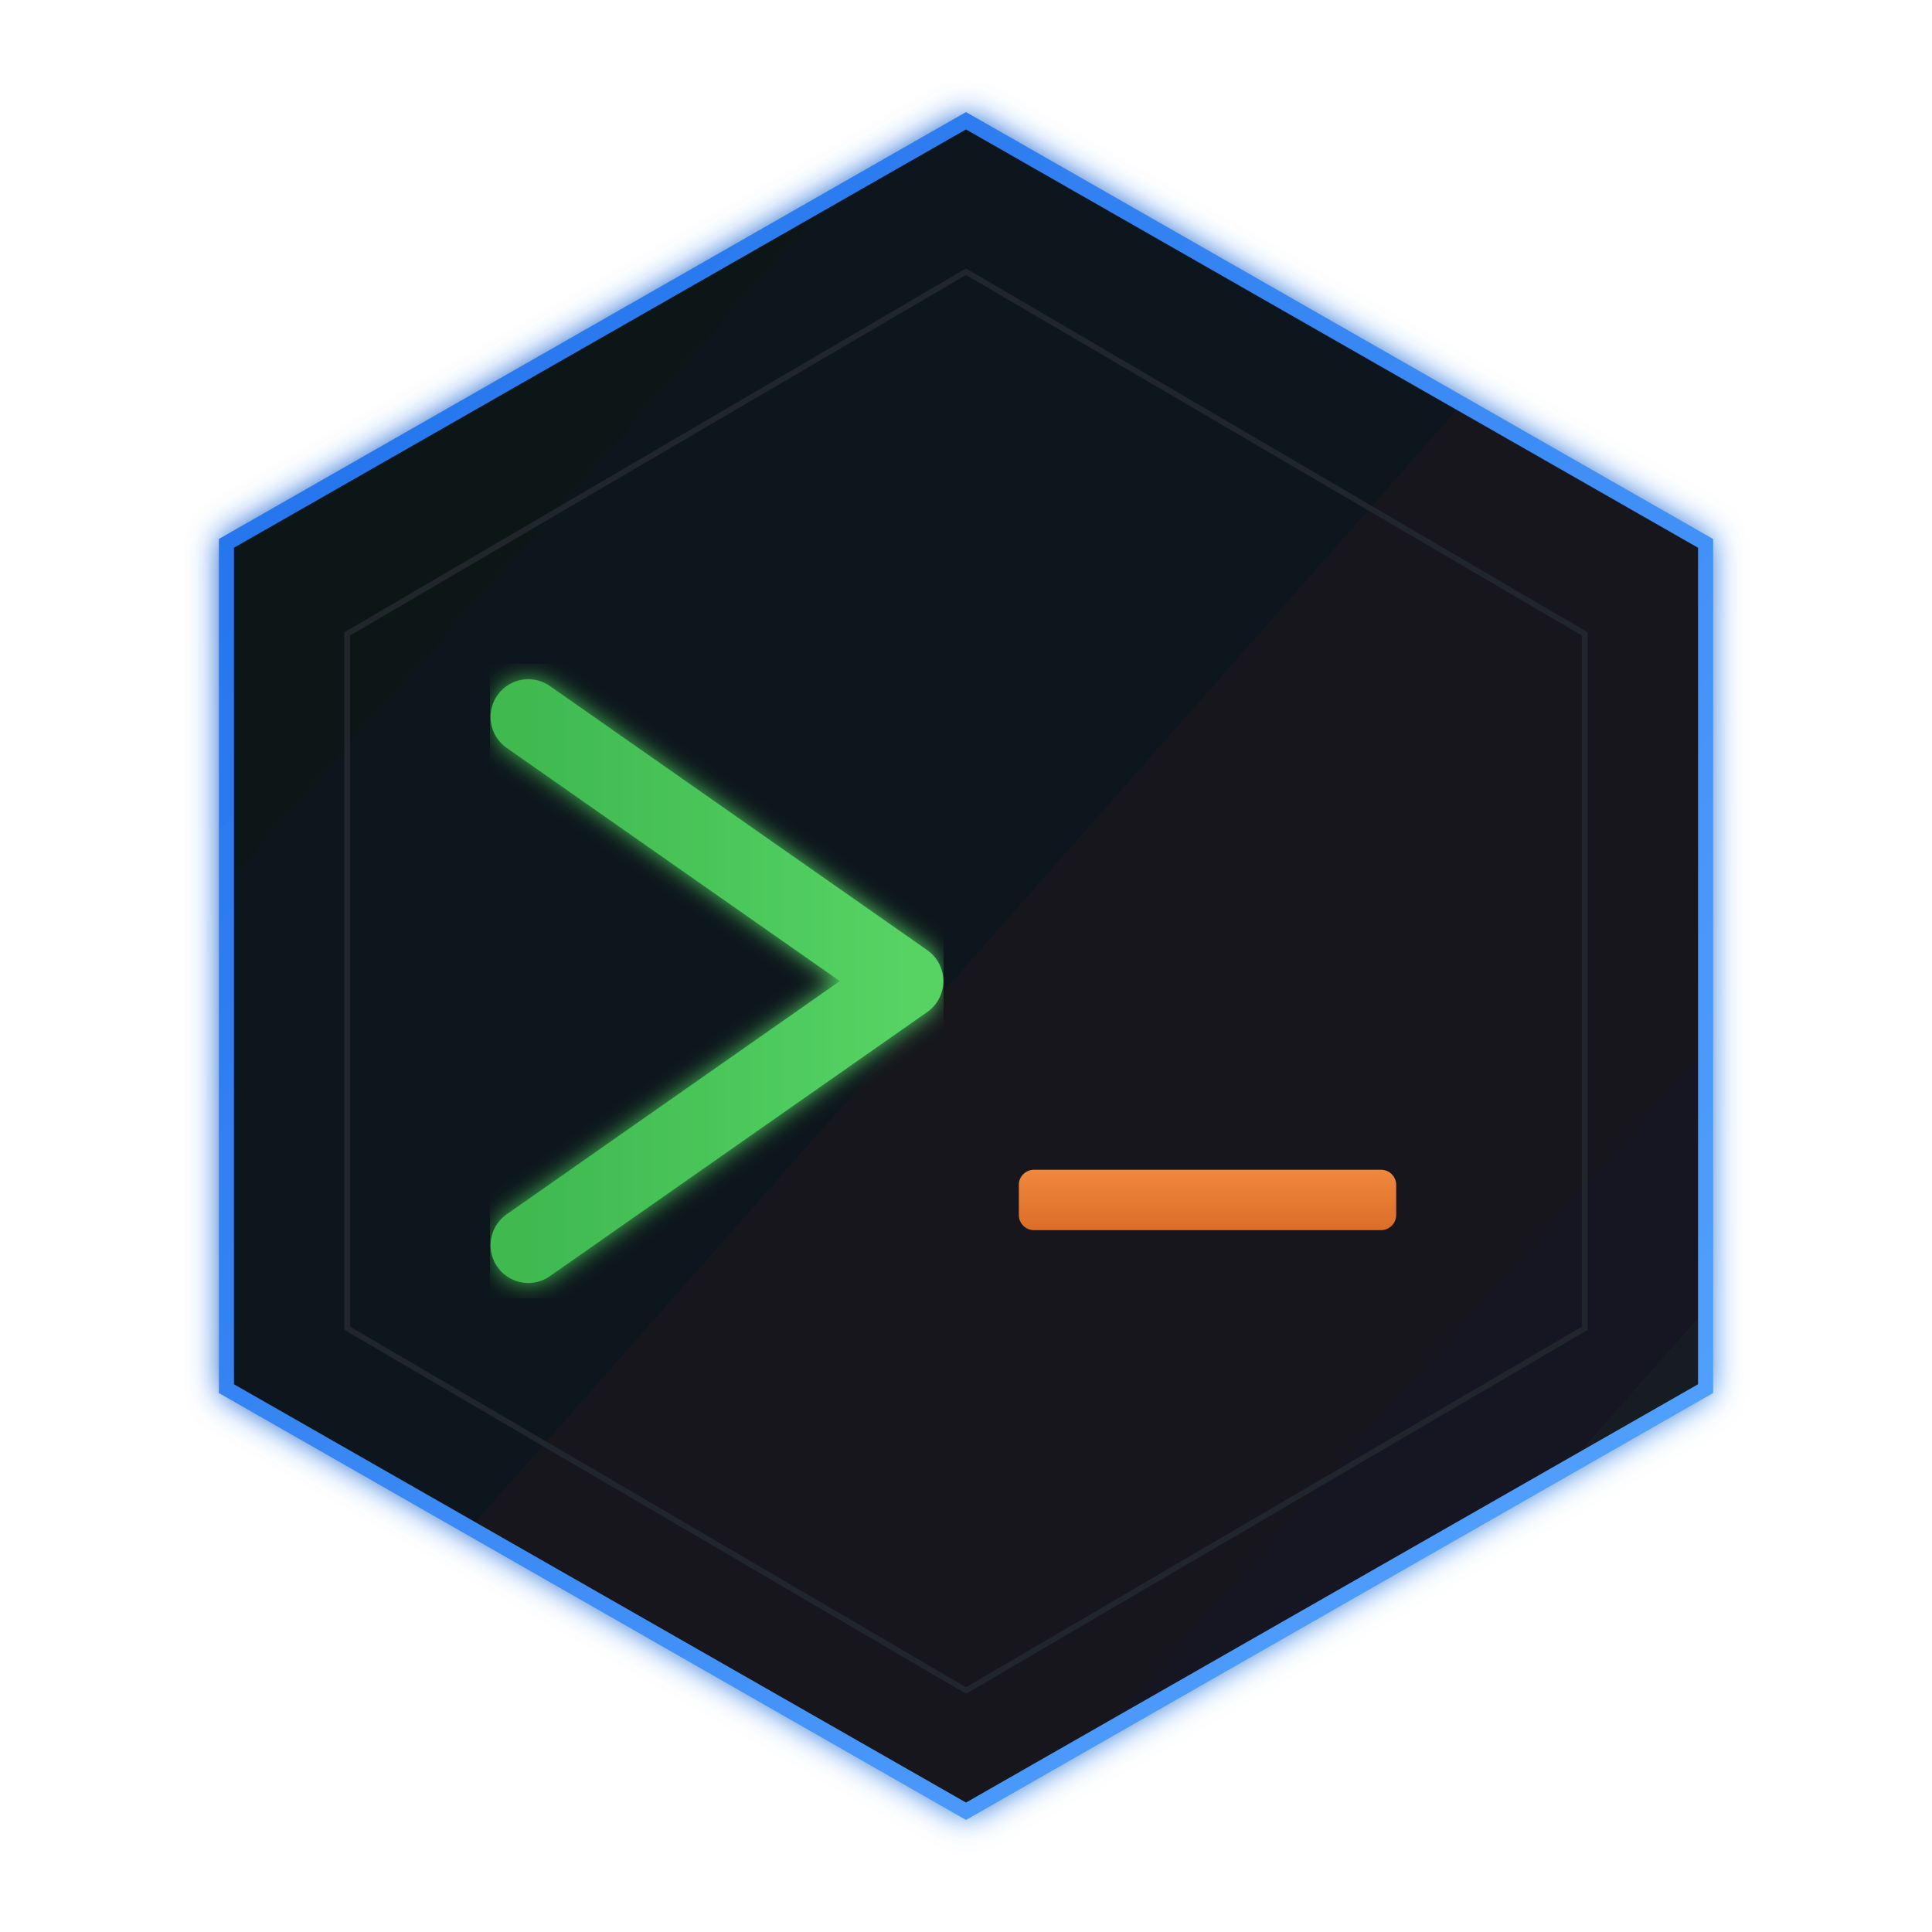
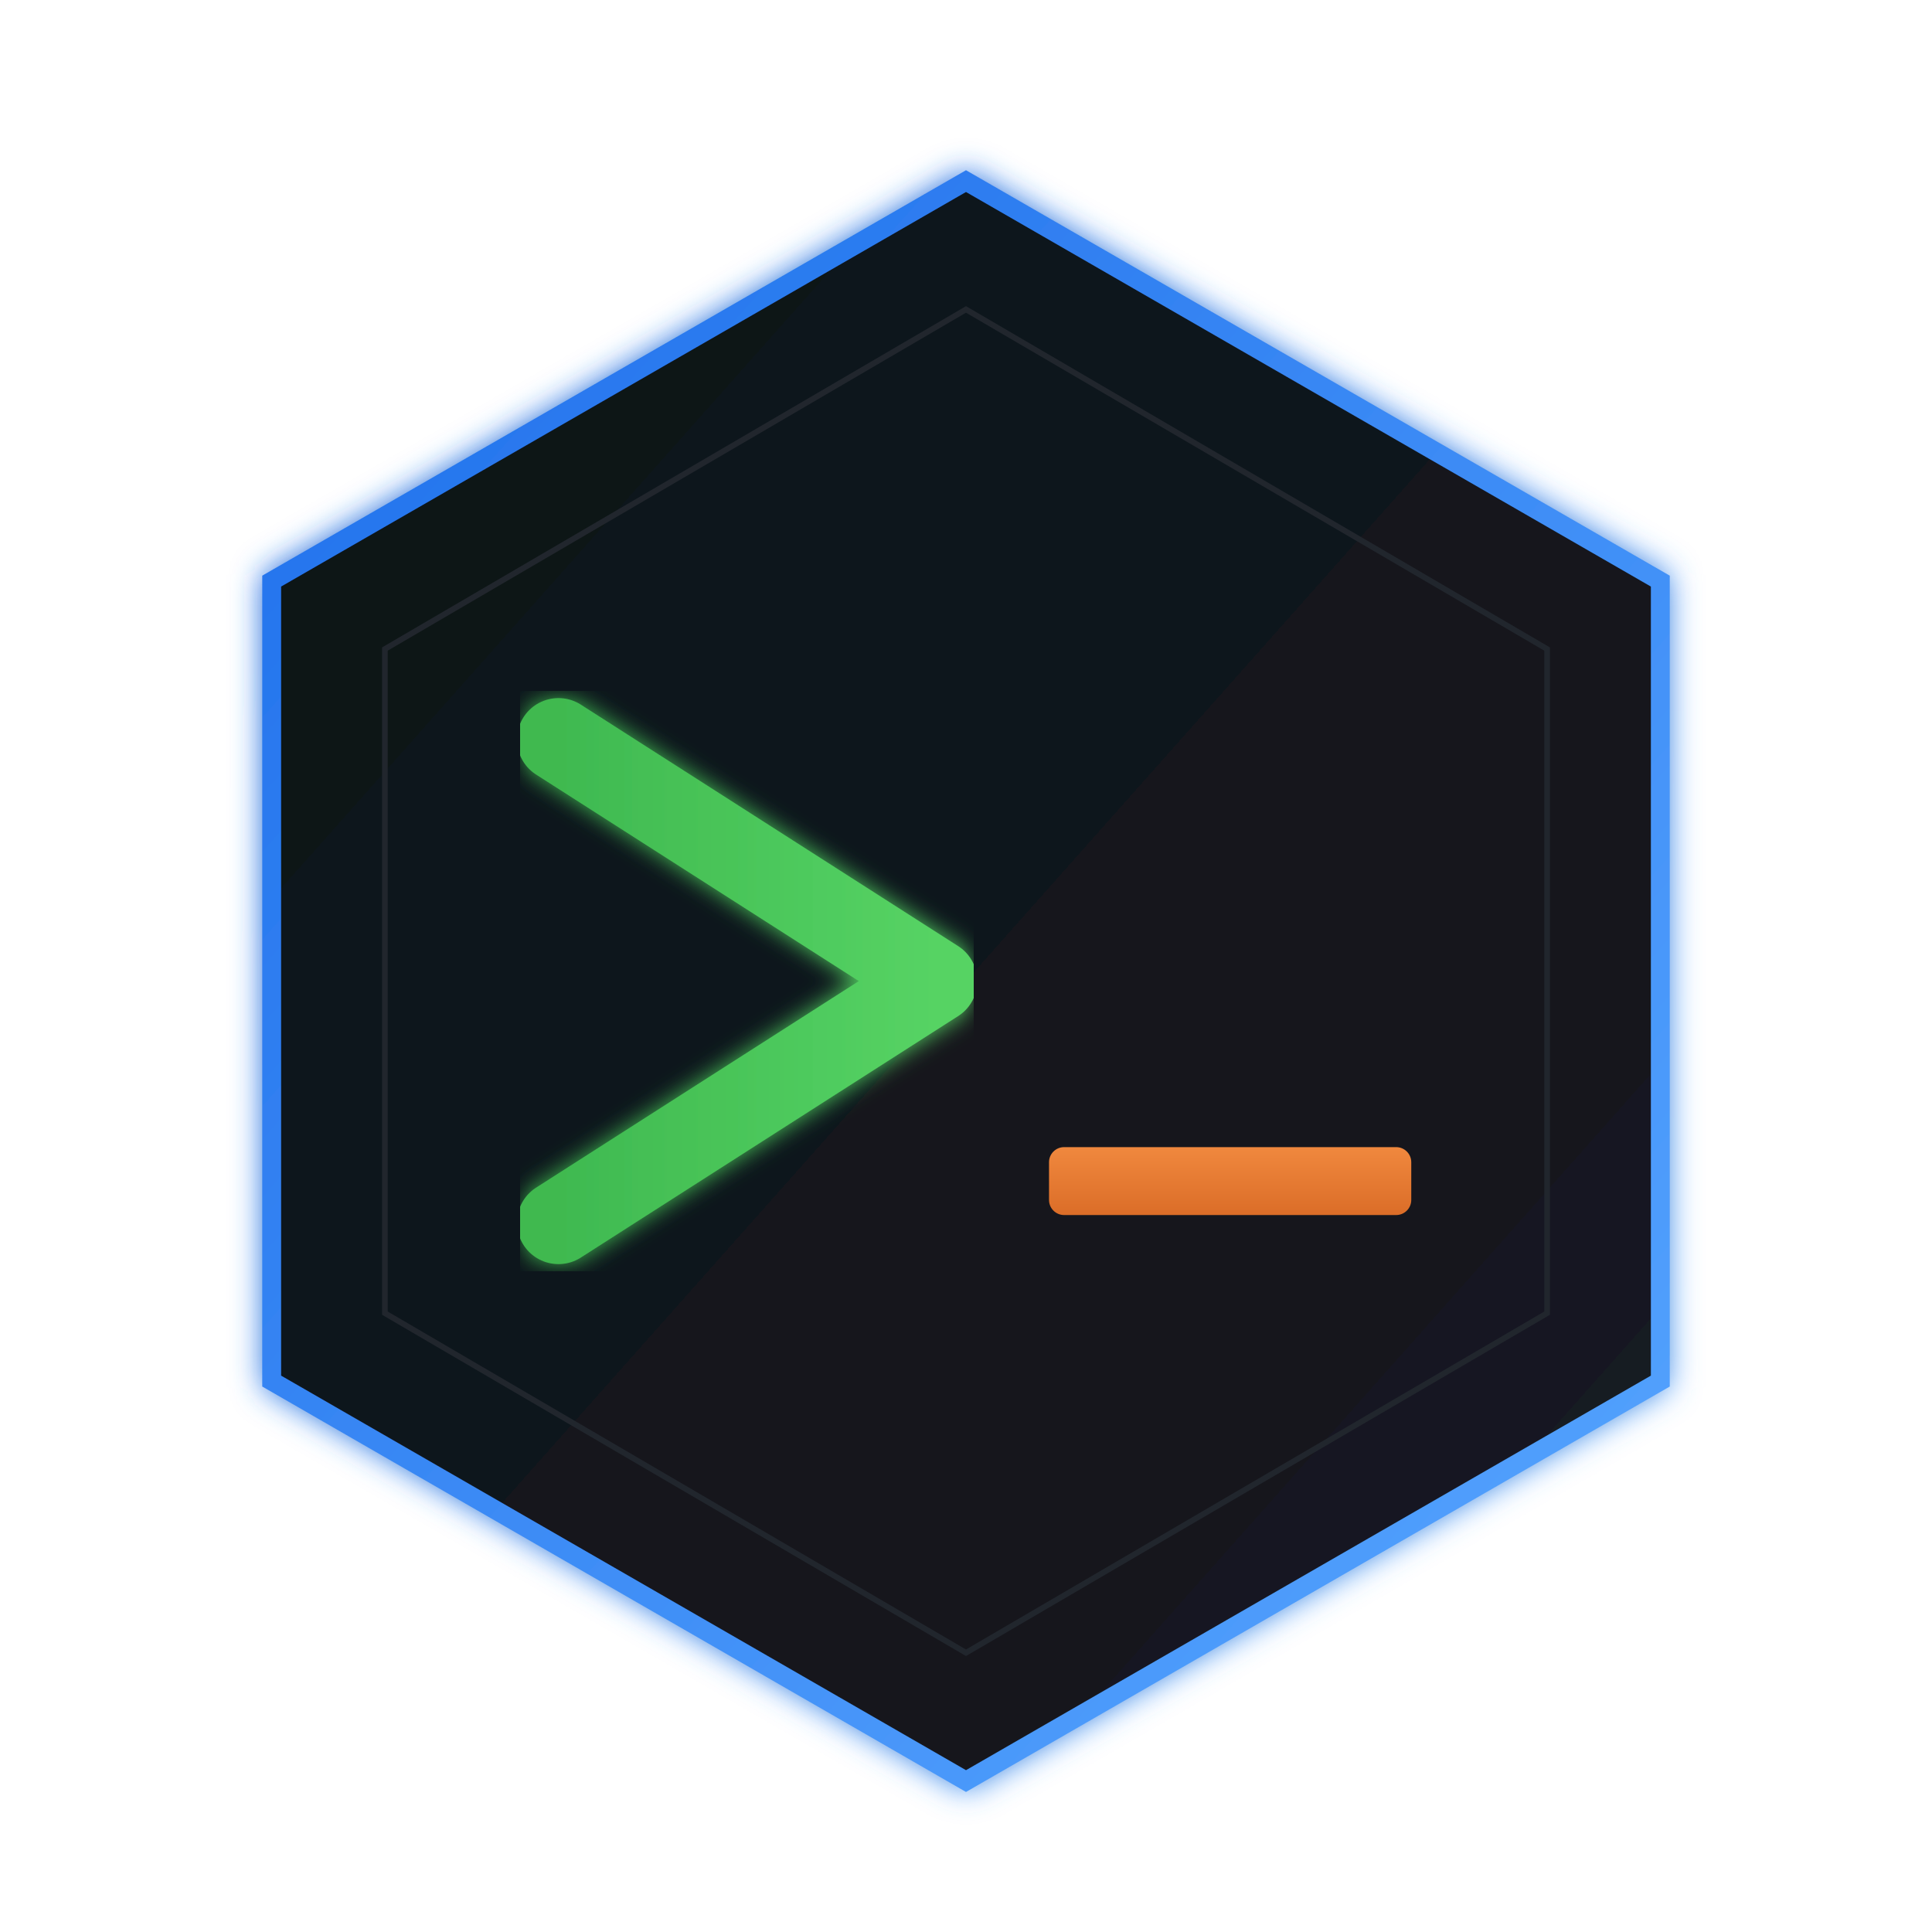
<svg xmlns="http://www.w3.org/2000/svg" viewBox="0 0 512 512" fill="none">
  <defs>
    <linearGradient id="hex-fill" x1="0%" y1="0%" x2="100%" y2="100%">
      <stop offset="0%" stop-color="#0D1117" />
      <stop offset="100%" stop-color="#161B22" />
    </linearGradient>
    <linearGradient id="hex-stroke" x1="0%" y1="0%" x2="100%" y2="100%">
      <stop offset="0%" stop-color="#1F6FEB" />
      <stop offset="100%" stop-color="#58A6FF" />
    </linearGradient>
    <linearGradient id="prompt" x1="0%" y1="0%" x2="100%" y2="0%">
      <stop offset="0%" stop-color="#3FB950" />
      <stop offset="100%" stop-color="#56D364" />
    </linearGradient>
    <linearGradient id="cursor-grad" x1="0%" y1="0%" x2="0%" y2="100%">
      <stop offset="0%" stop-color="#F0883E" />
      <stop offset="100%" stop-color="#DB6D28" />
    </linearGradient>
    <filter id="glow-blue">
      <feGaussianBlur stdDeviation="4" result="blur" />
      <feMerge>
        <feMergeNode in="blur" />
        <feMergeNode in="SourceGraphic" />
      </feMerge>
    </filter>
    <filter id="glow-green">
      <feGaussianBlur stdDeviation="3" result="blur" />
      <feMerge>
        <feMergeNode in="blur" />
        <feMergeNode in="SourceGraphic" />
      </feMerge>
    </filter>
  </defs>
-   <polygon points="256,32 452,144 452,368 256,480 60,368 60,144" fill="url(#hex-fill)" stroke="url(#hex-stroke)" stroke-width="4" filter="url(#glow-blue)" />
-   <polygon points="256,72 420,168 420,352 256,448 92,352 92,168" fill="none" stroke="#21262D" stroke-width="1.5" />
+   <polygon points="256,48 440,154 440,366 256,472 72,366 72,154" fill="url(#hex-fill)" stroke="url(#hex-stroke)" stroke-width="5" filter="url(#glow-blue)" />
+   <polygon points="256,82 410,172 410,348 256,438 102,348 102,172" fill="none" stroke="#21262D" stroke-width="1.5" />
  <g filter="url(#glow-green)">
-     <path d="M 140 190 L 240 260 L 140 330" stroke="url(#prompt)" stroke-width="20" stroke-linecap="round" stroke-linejoin="round" fill="none" />
+     <path d="M 148 196 L 248 260 L 148 324" stroke="url(#prompt)" stroke-width="22" stroke-linecap="round" stroke-linejoin="round" fill="none" />
  </g>
-   <rect x="270" y="310" width="100" height="16" rx="4" fill="url(#cursor-grad)">
+   <rect x="278" y="304" width="96" height="18" rx="4" fill="url(#cursor-grad)">
    <animate attributeName="opacity" values="1;0.2;1" dur="1.2s" repeatCount="indefinite" />
  </rect>
-   <text x="256" y="530" text-anchor="middle" fill="#C9D1D9" font-family="'JetBrains Mono', 'Fira Code', 'SF Mono', monospace" font-size="18" font-weight="600" letter-spacing="8">
-     CODINEER
-   </text>
</svg>
